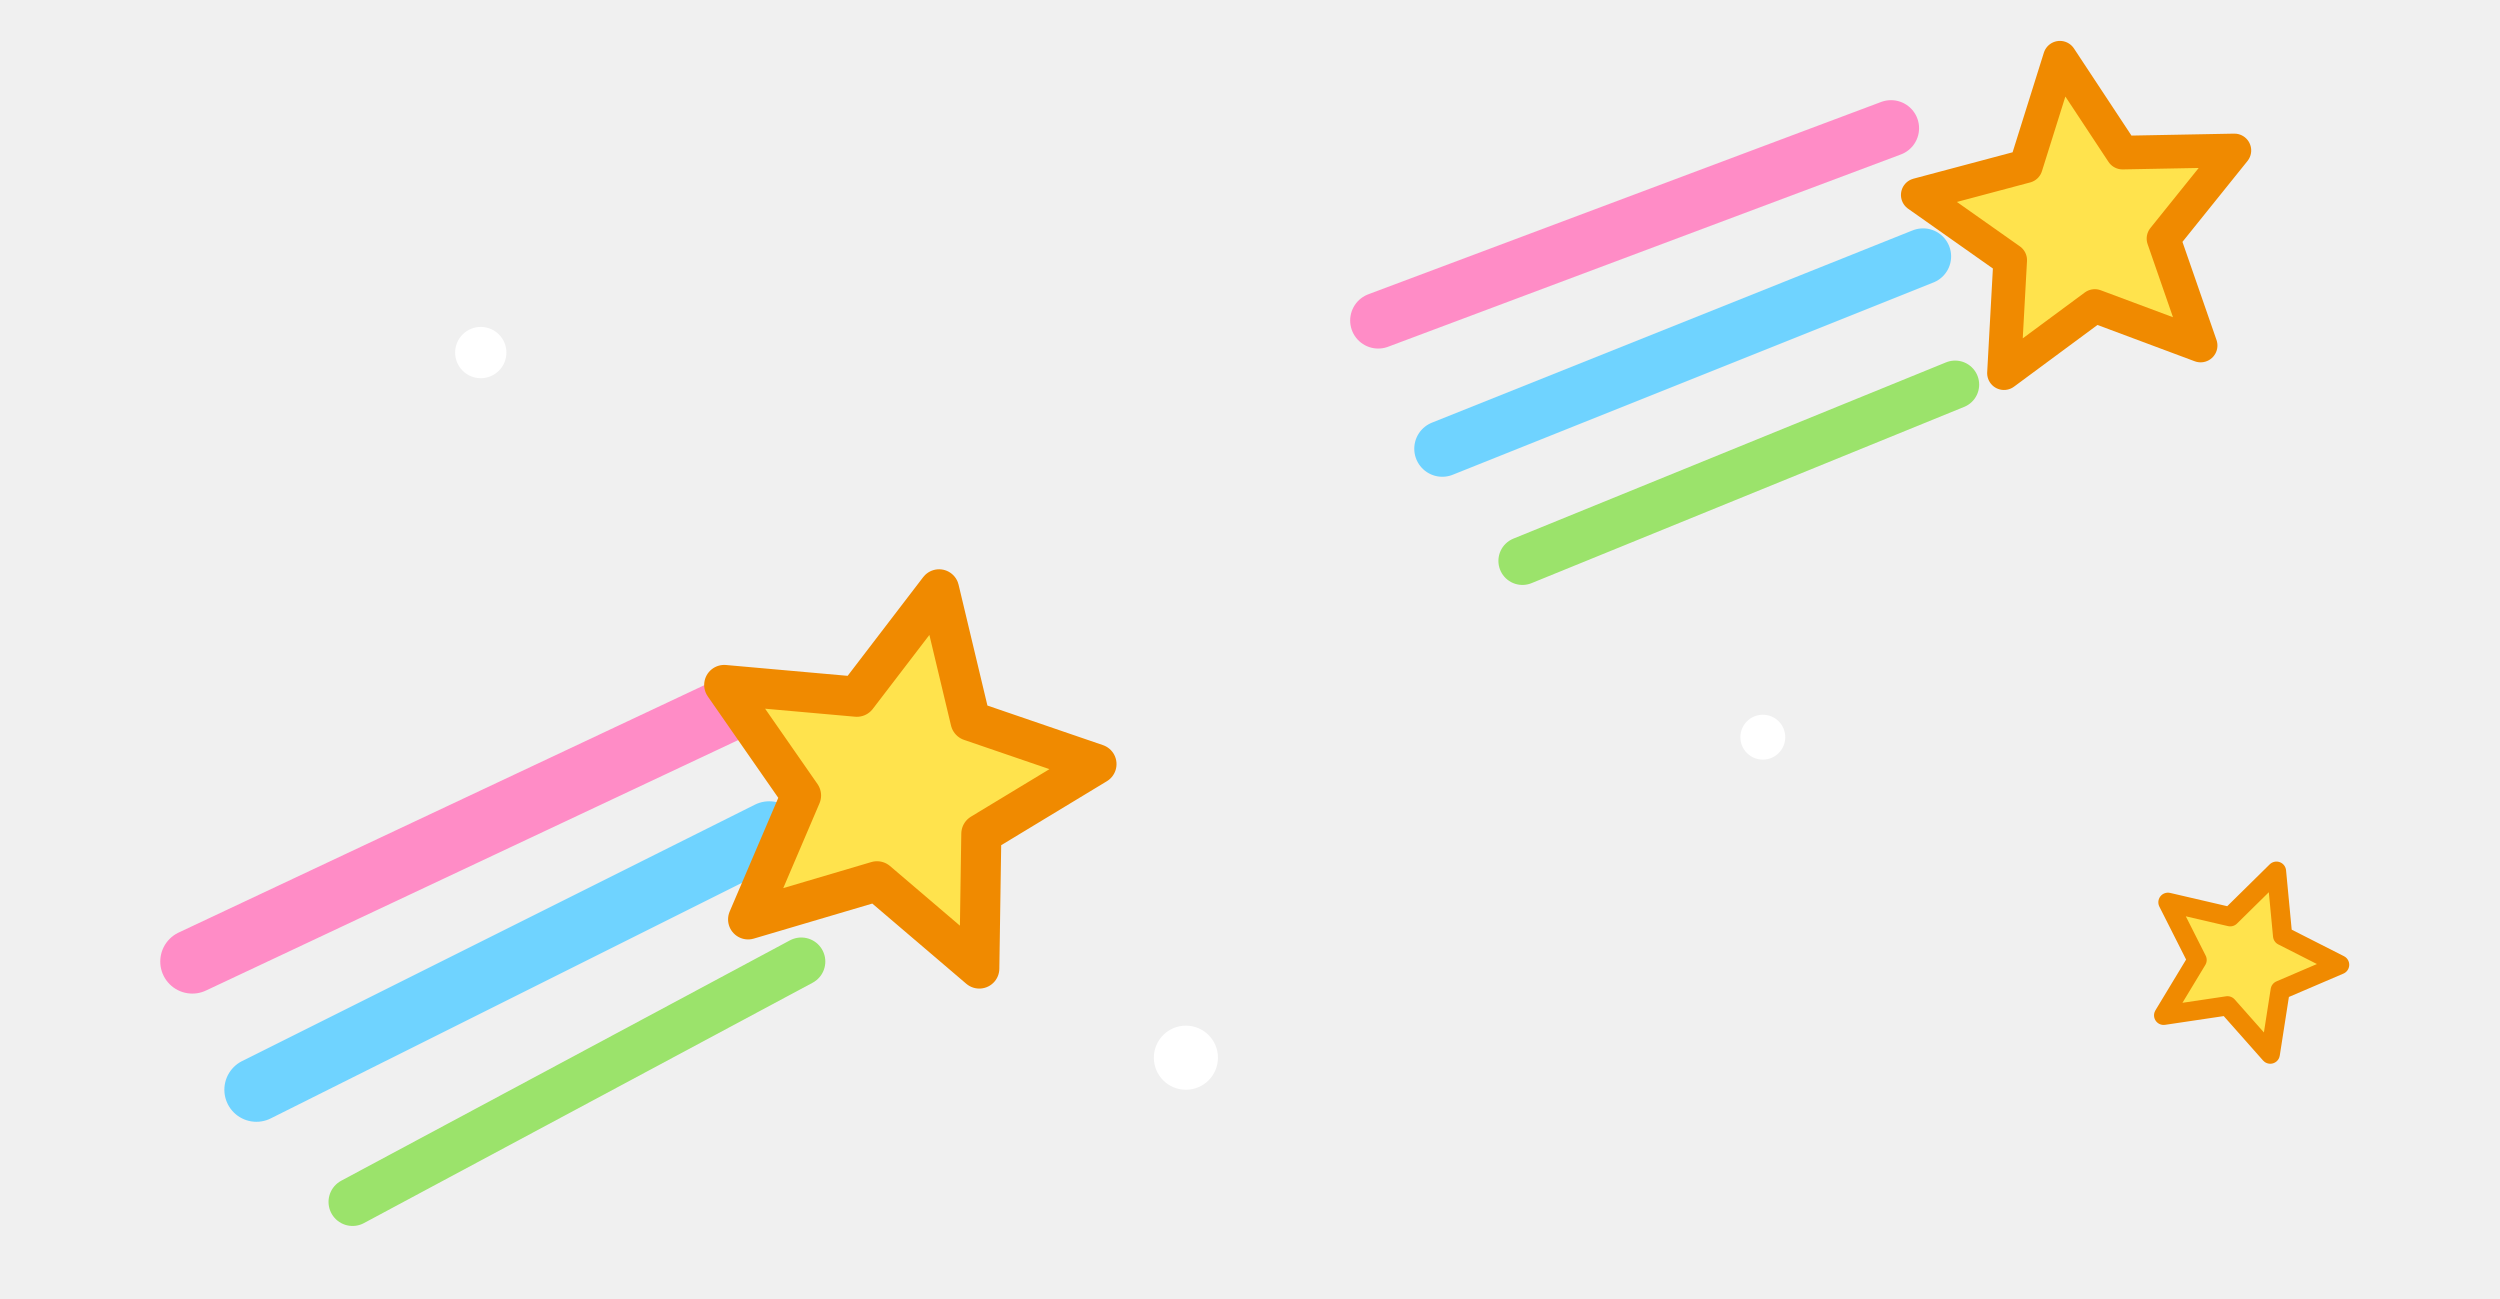
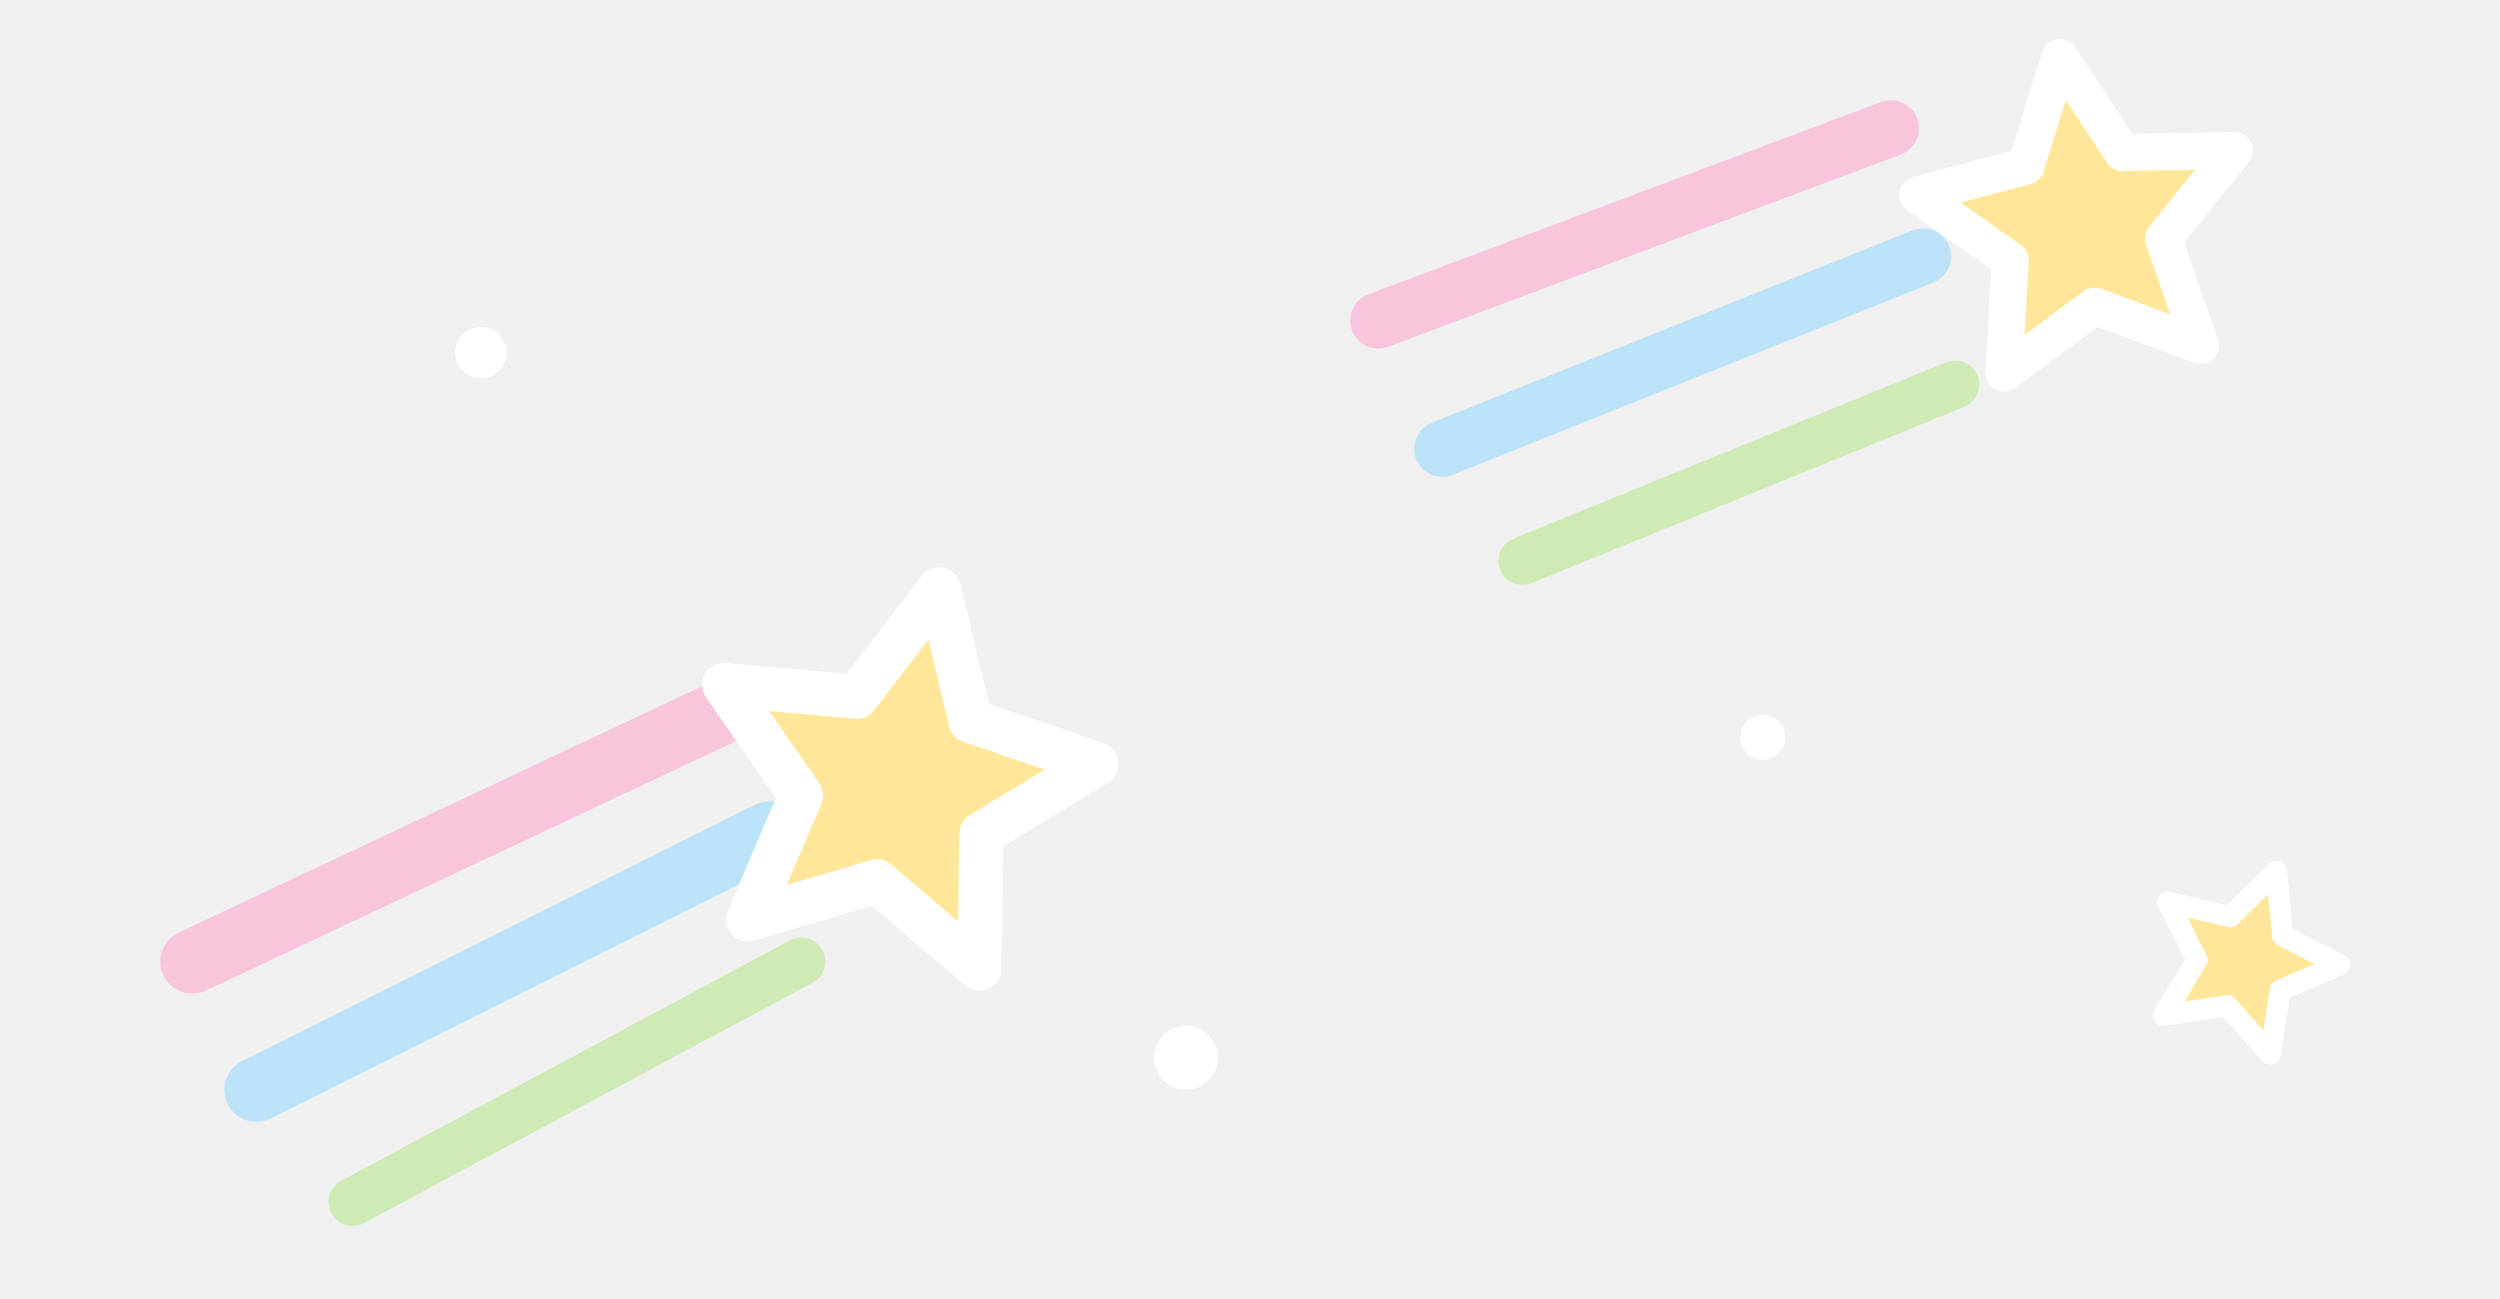
<svg xmlns="http://www.w3.org/2000/svg" viewBox="0 0 156 81" width="156" height="81">
  <defs>
    <path id="s" d="M0 -10 L2.9 -3.9 L9.5 -3.1 L4.6 1.5 L5.9 8.1 L0 4.9 L-5.9 8.1 L-4.6 1.5 L-9.5 -3.1 L-2.9 -3.9 Z" />
  </defs>
-   <g stroke-linecap="round" fill="none">
-     <path d="M12 60 L46 44" stroke="#ff8cc6" stroke-width="4" />
-     <path d="M16 68 L48 52" stroke="#6fd3ff" stroke-width="4" />
-     <path d="M22 75 L50 60" stroke="#9be36b" stroke-width="3" />
-     <path d="M86 20 L118 8" stroke="#ff8cc6" stroke-width="3.5" />
-     <path d="M90 28 L120 16" stroke="#6fd3ff" stroke-width="3.5" />
-     <path d="M95 35 L122 24" stroke="#9be36b" stroke-width="3" />
+   <g stroke-linecap="round" fill="none" opacity="0.95">
+     <path d="M12 60 L46 44" stroke="#f9c3dc" stroke-width="4" />
+     <path d="M16 68 L48 52" stroke="#b9e2f8" stroke-width="4" />
+     <path d="M22 75 L50 60" stroke="#cdeab2" stroke-width="3" />
+     <path d="M86 20 L118 8" stroke="#f9c3dc" stroke-width="3.5" />
+     <path d="M90 28 L120 16" stroke="#b9e2f8" stroke-width="3.5" />
+     <path d="M95 35 L122 24" stroke="#cdeab2" stroke-width="3" />
  </g>
-   <g stroke="#f08a00" stroke-width="2" stroke-linejoin="round" fill="#ffe34d">
+   <g stroke="#fff" stroke-width="2.2" stroke-linejoin="round" fill="#ffe698">
    <use href="#s" transform="translate(56 49) rotate(12) scale(1.25)" />
    <use href="#s" transform="translate(130 14) rotate(-8) scale(1.05)" />
    <use href="#s" transform="translate(140 60) rotate(20) scale(0.6)" />
  </g>
  <g fill="#fff">
    <circle cx="74" cy="66" r="2" />
    <circle cx="30" cy="22" r="1.6" />
    <circle cx="110" cy="46" r="1.4" />
  </g>
</svg>
